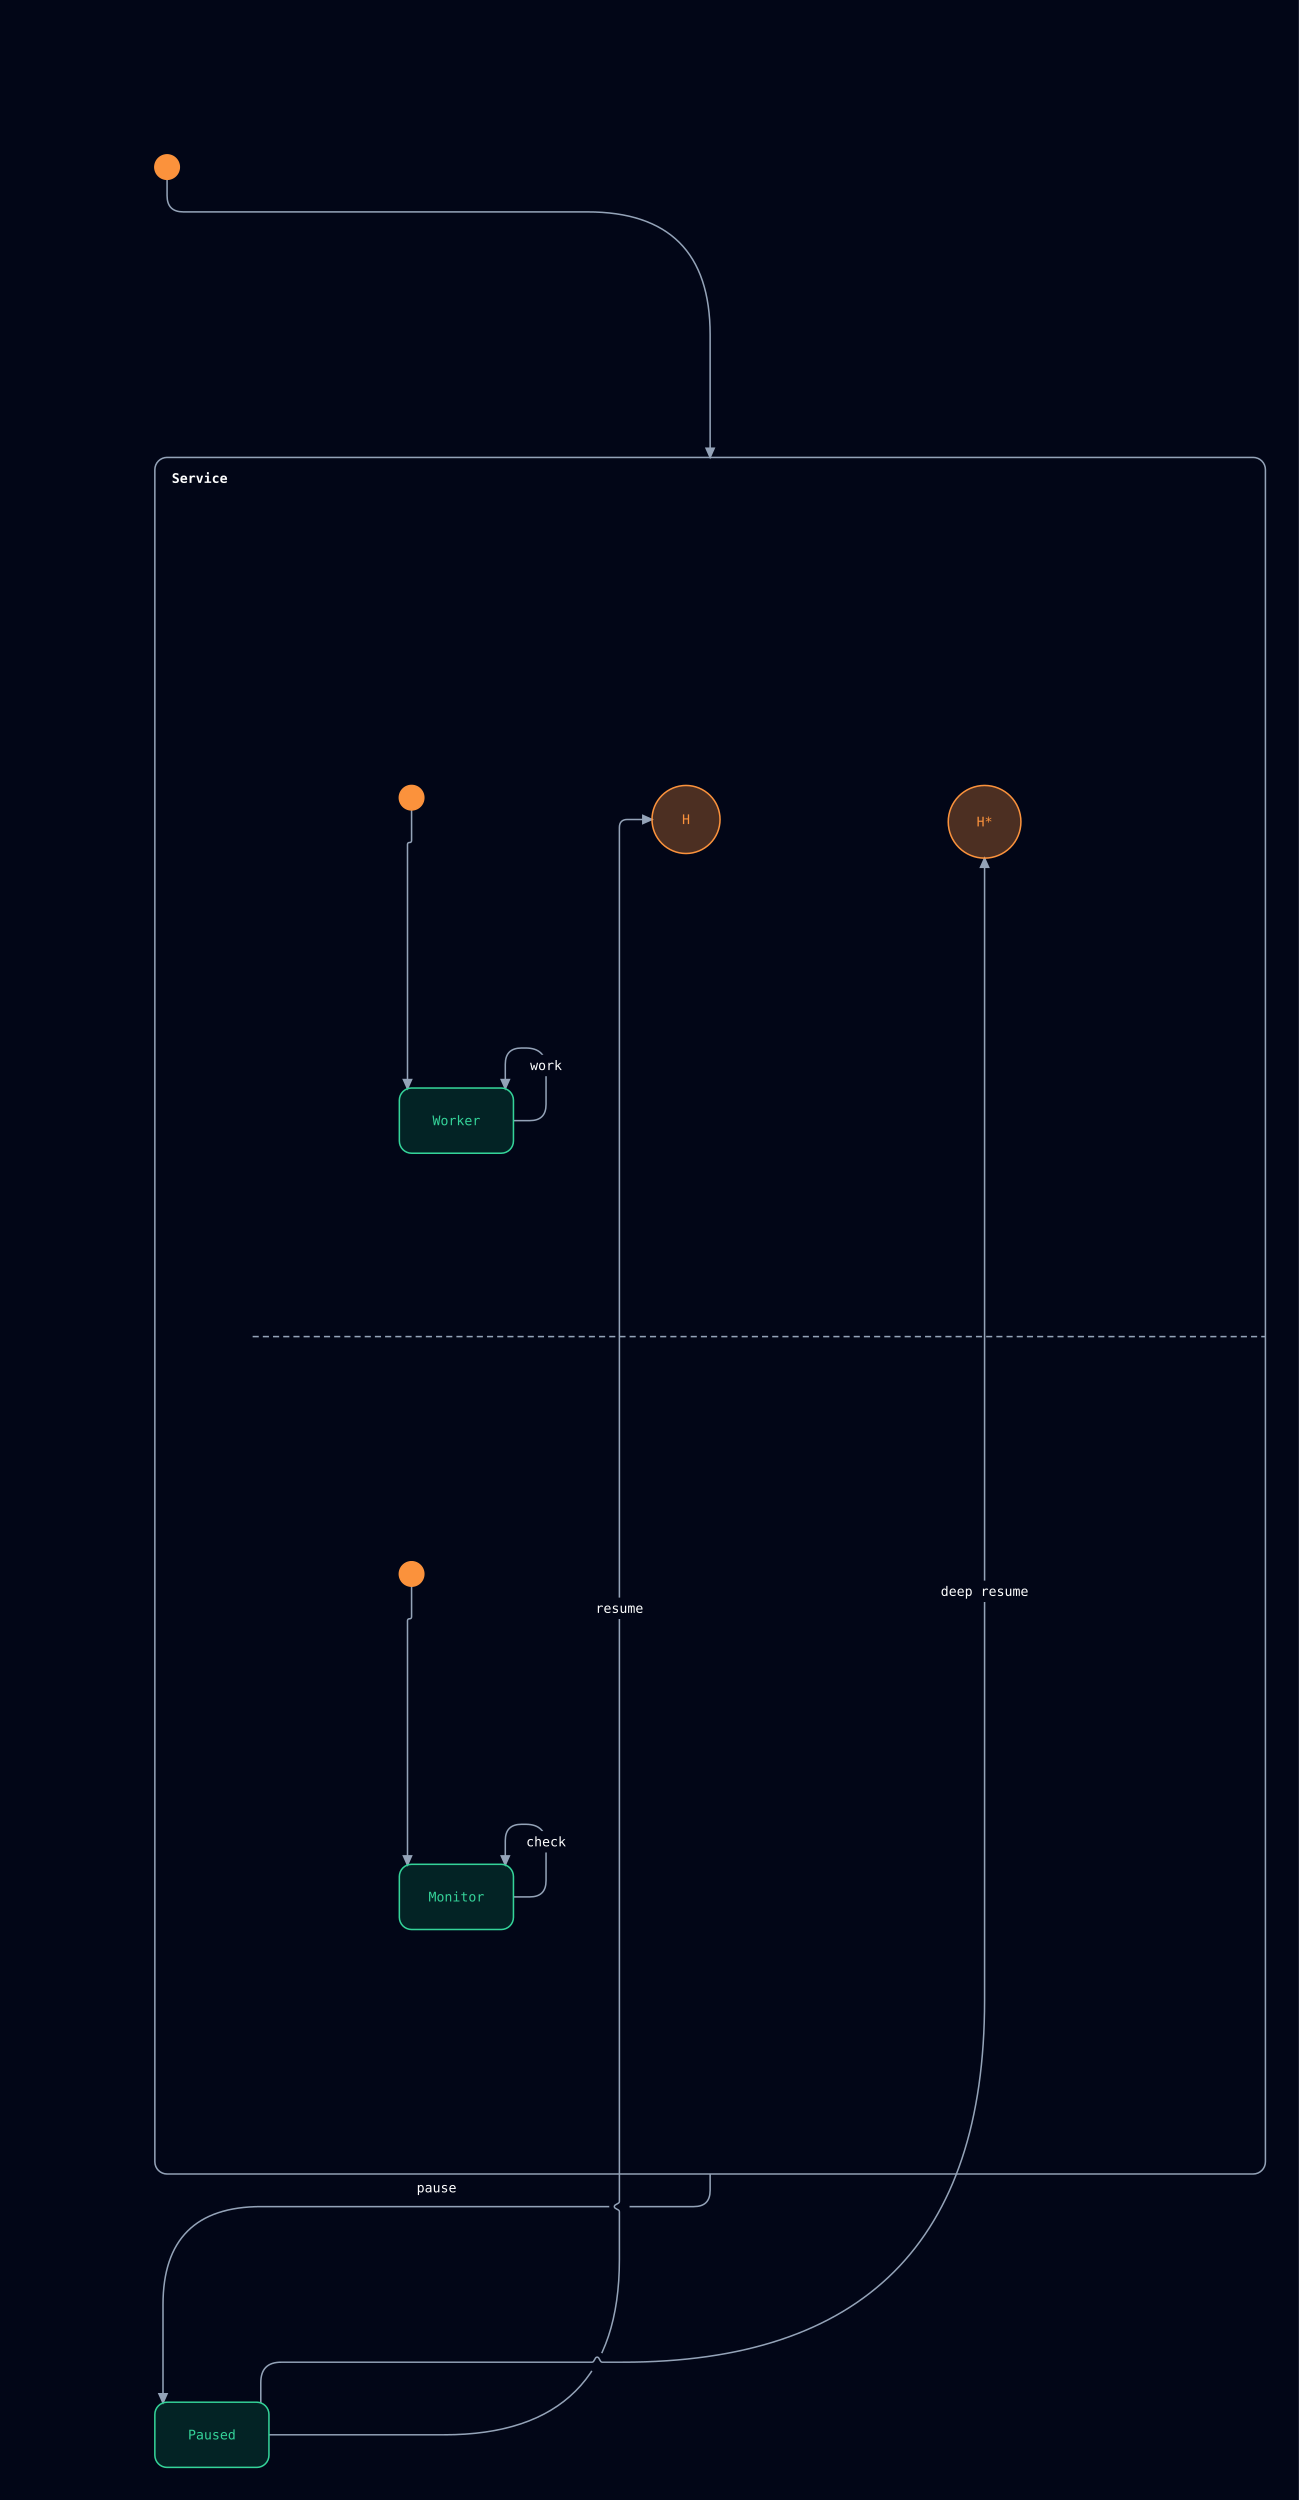
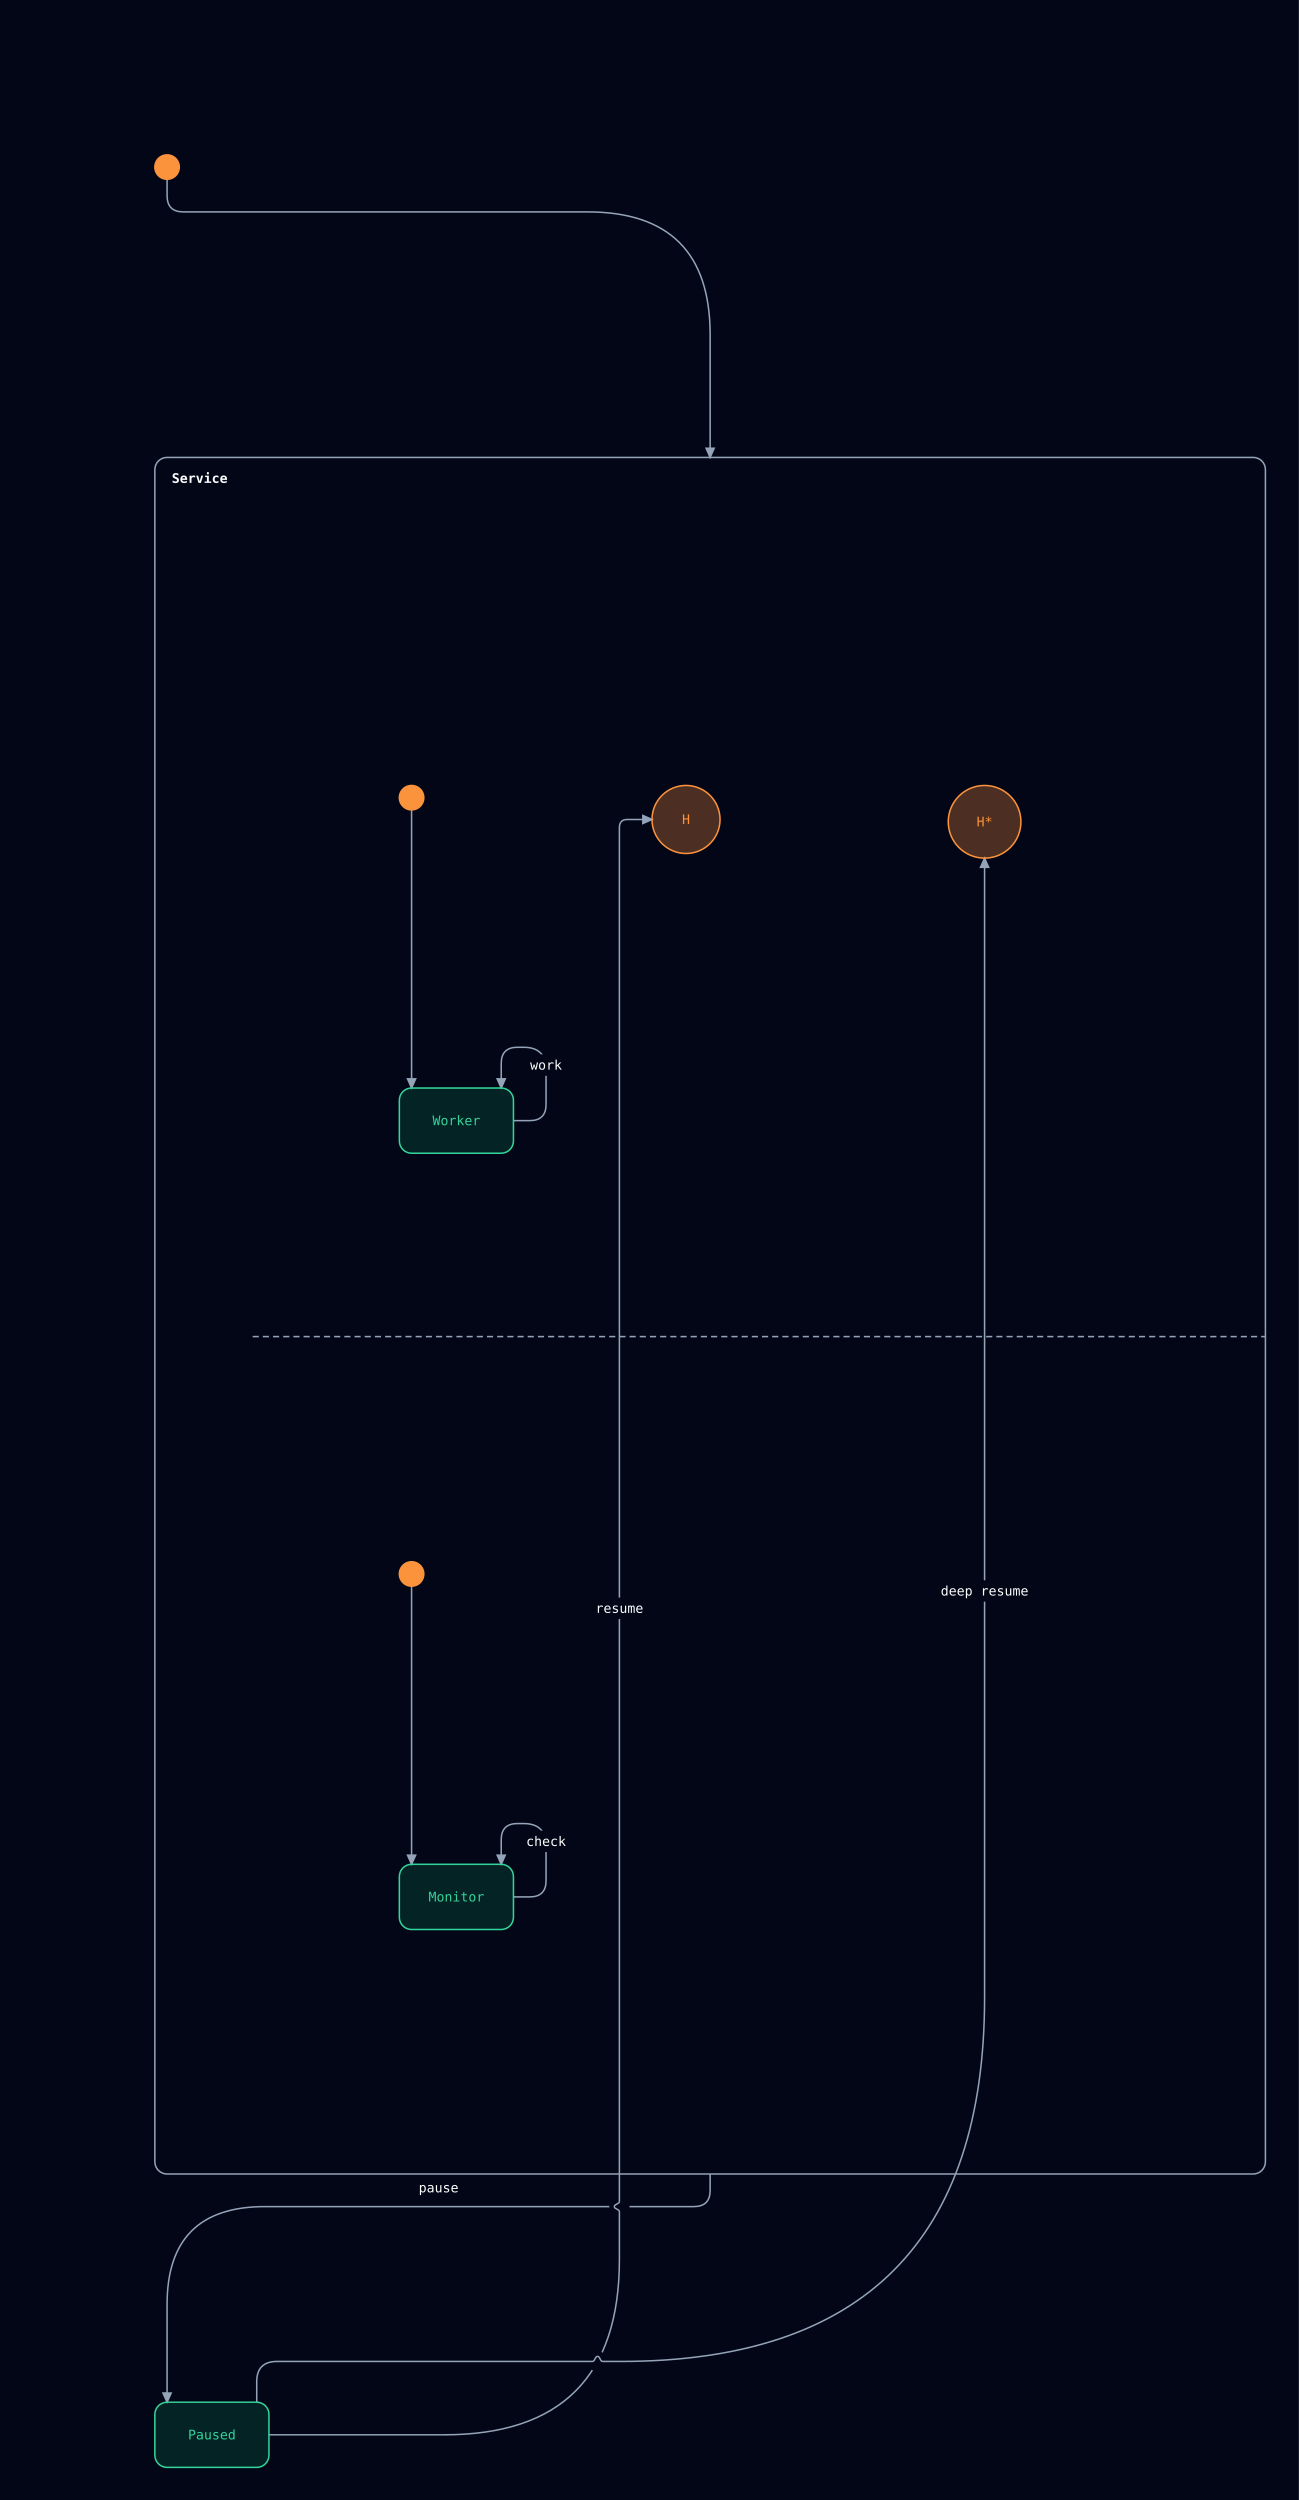
<svg xmlns="http://www.w3.org/2000/svg" viewBox="0 0 1275 2454" width="1275" height="2454" role="img" data-diagram="state" data-connector-options="{&#10;  style: Some(Curved),&#10;  crossing: Bridge,&#10;  minimum_approach: 24,&#10;  corner_radius: 8,&#10;  bridge_radius: 5,&#10;  style_supplied_bpmn: false,&#10;  limits: {&#10;    candidates: 2000000,&#10;    subdivisions: 200000,&#10;    segments: 100000,&#10;    crossings: 10000,&#10;    output_units: 16777216,&#10;  },&#10;}" id="sl-u-73-74-61-74-65-2d-70-6c-61-6e-74-75-6d-6c-2d-68-69-73-74-6f-72-79-2d-63-75-72-76-65-64-2d-64-61-72-6b-diagram">
  <defs>
    <marker id="sl-u-73-74-61-74-65-2d-70-6c-61-6e-74-75-6d-6c-2d-68-69-73-74-6f-72-79-2d-63-75-72-76-65-64-2d-64-61-72-6b-sl-arrow" viewBox="-10 -6 16 12" refX="0" refY="0" markerWidth="16" markerHeight="12" markerUnits="userSpaceOnUse" orient="auto-start-reverse">
      <path d="M-9 -4 L0 0 L-9 4 Z" fill="#94a3b8" stroke="#94a3b8" stroke-width="1.5" />
    </marker>
    <marker id="sl-u-73-74-61-74-65-2d-70-6c-61-6e-74-75-6d-6c-2d-68-69-73-74-6f-72-79-2d-63-75-72-76-65-64-2d-64-61-72-6b-sl-circle" viewBox="-10 -6 16 12" refX="0" refY="0" markerWidth="16" markerHeight="12" markerUnits="userSpaceOnUse" orient="auto-start-reverse">
      <path d="M-4 0 A4 4 0 1 0 4 0 A4 4 0 1 0 -4 0 Z" fill="#94a3b8" stroke="#94a3b8" stroke-width="1.5" />
    </marker>
    <marker id="sl-u-73-74-61-74-65-2d-70-6c-61-6e-74-75-6d-6c-2d-68-69-73-74-6f-72-79-2d-63-75-72-76-65-64-2d-64-61-72-6b-sl-cross" viewBox="-10 -6 16 12" refX="0" refY="0" markerWidth="16" markerHeight="12" markerUnits="userSpaceOnUse" orient="auto-start-reverse">
      <path d="M-4 -4 L4 4 M-4 4 L4 -4" fill="none" stroke="#94a3b8" stroke-width="1.5" />
    </marker>
  </defs>
  <rect class="bg" x="0" y="0" width="1275" height="2454" fill="#020617" />
  <g class="state-backgrounds">
    <g class="state-group" data-state-id="root">
      <rect class="state-bounds" x="0" y="0" width="1275" height="2454" fill="none" stroke="none" />
    </g>
    <g class="state-group" data-state-id="Service" data-shape="rect" data-expanded="true" data-parent="root" data-role="Composite">
      <rect class="state-bounds" x="152" y="449" width="1090.134" height="1685" fill="none" stroke="none" pointer-events="none" aria-hidden="true" />
      <path class="state-outline" d="M1230.134 449 L1232.475 449.231 L1234.726 449.913 L1236.8 451.022 L1238.619 452.515 L1240.111 454.333 L1241.22 456.408 L1241.903 458.659 L1242.134 461 L1242.134 2122 L1241.903 2124.341 L1241.22 2126.592 L1240.111 2128.667 L1238.619 2130.485 L1236.8 2131.978 L1234.726 2133.087 L1232.475 2133.769 L1230.134 2134 L164 2134 L161.659 2133.769 L159.408 2133.087 L157.333 2131.978 L155.515 2130.485 L154.022 2128.667 L152.913 2126.592 L152.231 2124.341 L152 2122 L152 461 L152.231 458.659 L152.913 456.408 L154.022 454.333 L155.515 452.515 L157.333 451.022 L159.408 449.913 L161.659 449.231 L164 449 Z" fill="#020617" stroke="#94a3b8" stroke-width="1.5" />
      <text class="state-label" data-label-owner="Service" x="196" y="474" text-anchor="middle" font-family="'JetBrains Mono', ui-monospace, SFMono-Regular, Menlo, Consolas, 'DejaVu Sans Mono', 'Liberation Mono', monospace" font-size="13" font-weight="700" fill="#ffffff">
        <tspan x="196" y="474">Service</tspan>
      </text>
    </g>
    <g class="state-group" data-state-id="Service::region0" data-shape="rect" data-expanded="true" data-parent="Service">
      <rect class="state-bounds" x="272" y="610" width="850.134" height="642" fill="none" stroke="none" pointer-events="none" aria-hidden="true" />
      <path class="state-outline" d="" fill="none" stroke="#94a3b8" stroke-width="1.5" stroke-dasharray="6 4" />
    </g>
    <g class="state-group" data-state-id="Service.CONC1::region0" data-shape="rect" data-expanded="true" data-parent="Service">
      <rect class="state-bounds" x="272" y="1372" width="352" height="642" fill="none" stroke="none" pointer-events="none" aria-hidden="true" />
      <path class="state-outline" d="M248 1312 L1242.134 1312" fill="none" stroke="#94a3b8" stroke-width="1.5" stroke-dasharray="6 4" />
    </g>
  </g>
  <g class="state-connections">
    <g class="state-connection" data-state-id="transition/2" data-source="Service.*start*Service" data-target="Service.Worker" data-display-source="Service.*start*Service" data-display-target="Service.Worker">
-       <path class="state-connector" d="M404 795 L404 825 C404 826.333 403.333 827 402 827 L402 827 C400.667 827 400 827.667 400 829 L400 1068.734" fill="none" stroke="#94a3b8" stroke-width="1.5" marker-end="url(#sl-u-73-74-61-74-65-2d-70-6c-61-6e-74-75-6d-6c-2d-68-69-73-74-6f-72-79-2d-63-75-72-76-65-64-2d-64-61-72-6b-sl-arrow)" data-connector-id="transition/2" data-connector-source="Service.*start*Service" data-connector-target="Service.Worker" data-connector-route="M404 795 L404 827 L400 827 L400 1068.734" data-connector-key="0" />
+       <path class="state-connector" d="M404 795 L404 1068" fill="none" stroke="#94a3b8" stroke-width="1.5" marker-end="url(#sl-u-73-74-61-74-65-2d-70-6c-61-6e-74-75-6d-6c-2d-68-69-73-74-6f-72-79-2d-63-75-72-76-65-64-2d-64-61-72-6b-sl-arrow)" data-connector-id="transition/2" data-connector-source="Service.*start*Service" data-connector-target="Service.Worker" data-connector-route="M404 795 L404 1068" data-connector-key="0" />
    </g>
    <g class="state-connection" data-state-id="transition/3" data-source="Service.Worker" data-target="Service.Worker" data-display-source="Service.Worker" data-display-target="Service.Worker">
-       <path class="state-connector" d="M504 1100 L520 1100 C530.667 1100 536 1094.667 536 1084 L536 1048.734 C536 1035.401 529.333 1028.734 516 1028.734 L512 1028.734 C501.333 1028.734 496 1034.067 496 1044.734 L496 1068.734" fill="none" stroke="#94a3b8" stroke-width="1.5" marker-end="url(#sl-u-73-74-61-74-65-2d-70-6c-61-6e-74-75-6d-6c-2d-68-69-73-74-6f-72-79-2d-63-75-72-76-65-64-2d-64-61-72-6b-sl-arrow)" data-connector-id="transition/3" data-connector-source="Service.Worker" data-connector-target="Service.Worker" data-connector-route="M504 1100 L536 1100 L536 1028.734 L496 1028.734 L496 1068.734" data-connector-key="1" />
-       <rect x="516" y="1035.367" width="40" height="21" rx="3" fill="#020617" />
-       <text class="state-label" data-label-owner="transition/3" x="536" y="1050.367" text-anchor="middle" font-family="'JetBrains Mono', ui-monospace, SFMono-Regular, Menlo, Consolas, 'DejaVu Sans Mono', 'Liberation Mono', monospace" font-size="13" font-weight="400" fill="#ffffff">
-         <tspan x="536" y="1050.367">work</tspan>
+       <path class="state-connector" d="M504 1100 L520 1100 C530.667 1100 536 1094.667 536 1084 L536 1050 C536 1035.333 528.667 1028 514 1028 L508 1028 C497.333 1028 492 1033.333 492 1044 L492 1068" fill="none" stroke="#94a3b8" stroke-width="1.5" marker-end="url(#sl-u-73-74-61-74-65-2d-70-6c-61-6e-74-75-6d-6c-2d-68-69-73-74-6f-72-79-2d-63-75-72-76-65-64-2d-64-61-72-6b-sl-arrow)" data-connector-id="transition/3" data-connector-source="Service.Worker" data-connector-target="Service.Worker" data-connector-route="M504 1100 L536 1100 L536 1028 L492 1028 L492 1068" data-connector-key="1" />
+       <rect x="516" y="1035" width="40" height="21" rx="3" fill="#020617" />
+       <text class="state-label" data-label-owner="transition/3" x="536" y="1050" text-anchor="middle" font-family="'JetBrains Mono', ui-monospace, SFMono-Regular, Menlo, Consolas, 'DejaVu Sans Mono', 'Liberation Mono', monospace" font-size="13" font-weight="400" fill="#ffffff">
+         <tspan x="536" y="1050">work</tspan>
      </text>
    </g>
    <g class="state-connection" data-state-id="transition/6" data-source="Service.CONC1.*start*CONC1" data-target="Service.CONC1.Monitor" data-display-source="Service.CONC1.*start*CONC1" data-display-target="Service.CONC1.Monitor">
-       <path class="state-connector" d="M404 1557 L404 1587 C404 1588.333 403.333 1589 402 1589 L402 1589 C400.667 1589 400 1589.667 400 1591 L400 1830.734" fill="none" stroke="#94a3b8" stroke-width="1.5" marker-end="url(#sl-u-73-74-61-74-65-2d-70-6c-61-6e-74-75-6d-6c-2d-68-69-73-74-6f-72-79-2d-63-75-72-76-65-64-2d-64-61-72-6b-sl-arrow)" data-connector-id="transition/6" data-connector-source="Service.CONC1.*start*CONC1" data-connector-target="Service.CONC1.Monitor" data-connector-route="M404 1557 L404 1589 L400 1589 L400 1830.734" data-connector-key="2" />
+       <path class="state-connector" d="M404 1557 L404 1830" fill="none" stroke="#94a3b8" stroke-width="1.5" marker-end="url(#sl-u-73-74-61-74-65-2d-70-6c-61-6e-74-75-6d-6c-2d-68-69-73-74-6f-72-79-2d-63-75-72-76-65-64-2d-64-61-72-6b-sl-arrow)" data-connector-id="transition/6" data-connector-source="Service.CONC1.*start*CONC1" data-connector-target="Service.CONC1.Monitor" data-connector-route="M404 1557 L404 1830" data-connector-key="2" />
    </g>
    <g class="state-connection" data-state-id="transition/7" data-source="Service.CONC1.Monitor" data-target="Service.CONC1.Monitor" data-display-source="Service.CONC1.Monitor" data-display-target="Service.CONC1.Monitor">
-       <path class="state-connector" d="M504 1862 L520 1862 C530.667 1862 536 1856.667 536 1846 L536 1810.734 C536 1797.401 529.333 1790.734 516 1790.734 L512 1790.734 C501.333 1790.734 496 1796.067 496 1806.734 L496 1830.734" fill="none" stroke="#94a3b8" stroke-width="1.5" marker-end="url(#sl-u-73-74-61-74-65-2d-70-6c-61-6e-74-75-6d-6c-2d-68-69-73-74-6f-72-79-2d-63-75-72-76-65-64-2d-64-61-72-6b-sl-arrow)" data-connector-id="transition/7" data-connector-source="Service.CONC1.Monitor" data-connector-target="Service.CONC1.Monitor" data-connector-route="M504 1862 L536 1862 L536 1790.734 L496 1790.734 L496 1830.734" data-connector-key="3" />
-       <rect x="512" y="1797.367" width="48" height="21" rx="3" fill="#020617" />
-       <text class="state-label" data-label-owner="transition/7" x="536" y="1812.367" text-anchor="middle" font-family="'JetBrains Mono', ui-monospace, SFMono-Regular, Menlo, Consolas, 'DejaVu Sans Mono', 'Liberation Mono', monospace" font-size="13" font-weight="400" fill="#ffffff">
-         <tspan x="536" y="1812.367">check</tspan>
+       <path class="state-connector" d="M504 1862 L520 1862 C530.667 1862 536 1856.667 536 1846 L536 1812 C536 1797.333 528.667 1790 514 1790 L508 1790 C497.333 1790 492 1795.333 492 1806 L492 1830" fill="none" stroke="#94a3b8" stroke-width="1.5" marker-end="url(#sl-u-73-74-61-74-65-2d-70-6c-61-6e-74-75-6d-6c-2d-68-69-73-74-6f-72-79-2d-63-75-72-76-65-64-2d-64-61-72-6b-sl-arrow)" data-connector-id="transition/7" data-connector-source="Service.CONC1.Monitor" data-connector-target="Service.CONC1.Monitor" data-connector-route="M504 1862 L536 1862 L536 1790 L492 1790 L492 1830" data-connector-key="3" />
+       <rect x="512" y="1797" width="48" height="21" rx="3" fill="#020617" />
+       <text class="state-label" data-label-owner="transition/7" x="536" y="1812" text-anchor="middle" font-family="'JetBrains Mono', ui-monospace, SFMono-Regular, Menlo, Consolas, 'DejaVu Sans Mono', 'Liberation Mono', monospace" font-size="13" font-weight="400" fill="#ffffff">
+         <tspan x="536" y="1812">check</tspan>
      </text>
    </g>
    <g class="state-connection" data-state-id="transition/10" data-source="*start*" data-target="Service" data-display-source="*start*" data-display-target="Service">
      <path class="state-connector" d="M164 176 L164 192 C164 202.667 169.333 208 180 208 L576.567 208 C656.9 208 697.067 248.167 697.067 328.5 L697.067 449" fill="none" stroke="#94a3b8" stroke-width="1.5" marker-end="url(#sl-u-73-74-61-74-65-2d-70-6c-61-6e-74-75-6d-6c-2d-68-69-73-74-6f-72-79-2d-63-75-72-76-65-64-2d-64-61-72-6b-sl-arrow)" data-connector-id="transition/10" data-connector-source="*start*" data-connector-target="Service" data-connector-route="M164 176 L164 208 L697.067 208 L697.067 449" data-connector-key="4" />
    </g>
    <g class="state-connection" data-state-id="transition/11" data-source="Service" data-target="Paused" data-display-source="Service" data-display-target="Paused">
-       <path class="state-connector" d="M697.067 2134 L697.067 2150 C697.067 2160.667 691.734 2166 681.067 2166 L256.367 2166 C192.122 2166 160 2198.122 160 2262.367 L160 2358.734" fill="none" stroke="#94a3b8" stroke-width="1.5" marker-end="url(#sl-u-73-74-61-74-65-2d-70-6c-61-6e-74-75-6d-6c-2d-68-69-73-74-6f-72-79-2d-63-75-72-76-65-64-2d-64-61-72-6b-sl-arrow)" data-connector-id="transition/11" data-connector-source="Service" data-connector-target="Paused" data-connector-route="M697.067 2134 L697.067 2166 L160 2166 L160 2358.734" data-connector-key="5" mask="url(#sl-u-73-74-61-74-65-2d-70-6c-61-6e-74-75-6d-6c-2d-68-69-73-74-6f-72-79-2d-63-75-72-76-65-64-2d-64-61-72-6b-connector-underpass-5)" />
-       <rect x="404.533" y="2137" width="48" height="21" rx="3" fill="#020617" />
-       <text class="state-label" data-label-owner="transition/11" x="428.533" y="2152" text-anchor="middle" font-family="'JetBrains Mono', ui-monospace, SFMono-Regular, Menlo, Consolas, 'DejaVu Sans Mono', 'Liberation Mono', monospace" font-size="13" font-weight="400" fill="#ffffff">
-         <tspan x="428.533" y="2152">pause</tspan>
+       <path class="state-connector" d="M697.067 2134 L697.067 2150 C697.067 2160.667 691.734 2166 681.067 2166 L260 2166 C196 2166 164 2198 164 2262 L164 2358" fill="none" stroke="#94a3b8" stroke-width="1.5" marker-end="url(#sl-u-73-74-61-74-65-2d-70-6c-61-6e-74-75-6d-6c-2d-68-69-73-74-6f-72-79-2d-63-75-72-76-65-64-2d-64-61-72-6b-sl-arrow)" data-connector-id="transition/11" data-connector-source="Service" data-connector-target="Paused" data-connector-route="M697.067 2134 L697.067 2166 L164 2166 L164 2358" data-connector-key="5" mask="url(#sl-u-73-74-61-74-65-2d-70-6c-61-6e-74-75-6d-6c-2d-68-69-73-74-6f-72-79-2d-63-75-72-76-65-64-2d-64-61-72-6b-connector-underpass-5)" />
+       <rect x="406.533" y="2137" width="48" height="21" rx="3" fill="#020617" />
+       <text class="state-label" data-label-owner="transition/11" x="430.533" y="2152" text-anchor="middle" font-family="'JetBrains Mono', ui-monospace, SFMono-Regular, Menlo, Consolas, 'DejaVu Sans Mono', 'Liberation Mono', monospace" font-size="13" font-weight="400" fill="#ffffff">
+         <tspan x="430.533" y="2152">pause</tspan>
      </text>
    </g>
    <g class="state-connection" data-state-id="transition/12" data-source="Paused" data-target="Service.*historical*Service" data-display-source="Paused" data-display-target="Service.*historical*Service">
      <path class="state-connector" d="M264 2390 L436 2390 C550.667 2390 608 2332.667 608 2218 L608 2171 C608 2168.5 603 2168.5 603 2166 C603 2163.5 608 2163.5 608 2161 L608 812.394 C608 807.061 610.667 804.394 616 804.394 L640 804.394" fill="none" stroke="#94a3b8" stroke-width="1.5" marker-end="url(#sl-u-73-74-61-74-65-2d-70-6c-61-6e-74-75-6d-6c-2d-68-69-73-74-6f-72-79-2d-63-75-72-76-65-64-2d-64-61-72-6b-sl-arrow)" data-connector-id="transition/12" data-connector-source="Paused" data-connector-target="Service.*historical*Service" data-connector-route="M264 2390 L608 2390 L608 804.394 L640 804.394" data-connector-key="6" mask="url(#sl-u-73-74-61-74-65-2d-70-6c-61-6e-74-75-6d-6c-2d-68-69-73-74-6f-72-79-2d-63-75-72-76-65-64-2d-64-61-72-6b-connector-underpass-6)" />
      <rect x="580" y="1568.197" width="56" height="21" rx="3" fill="#020617" />
      <text class="state-label" data-label-owner="transition/12" x="608" y="1583.197" text-anchor="middle" font-family="'JetBrains Mono', ui-monospace, SFMono-Regular, Menlo, Consolas, 'DejaVu Sans Mono', 'Liberation Mono', monospace" font-size="13" font-weight="400" fill="#ffffff">
        <tspan x="608" y="1583.197">resume</tspan>
      </text>
    </g>
    <g class="state-connection" data-state-id="transition/13" data-source="Paused" data-target="Service.*deephistory*Service" data-display-source="Paused" data-display-target="Service.*deephistory*Service">
-       <path class="state-connector" d="M256 2358.734 L256 2338.734 C256 2325.401 262.667 2318.734 276 2318.734 L581.153 2318.734 C583.653 2318.734 583.653 2313.734 586.153 2313.734 C588.653 2313.734 588.653 2318.734 591.153 2318.734 L611.231 2318.734 C848.051 2318.734 966.461 2200.324 966.461 1963.503 L966.461 842.345" fill="none" stroke="#94a3b8" stroke-width="1.5" marker-end="url(#sl-u-73-74-61-74-65-2d-70-6c-61-6e-74-75-6d-6c-2d-68-69-73-74-6f-72-79-2d-63-75-72-76-65-64-2d-64-61-72-6b-sl-arrow)" data-connector-id="transition/13" data-connector-source="Paused" data-connector-target="Service.*deephistory*Service" data-connector-route="M256 2358.734 L256 2318.734 L966.461 2318.734 L966.461 842.345" data-connector-key="7" />
-       <rect x="918.461" y="1551.54" width="96" height="21" rx="3" fill="#020617" />
-       <text class="state-label" data-label-owner="transition/13" x="966.461" y="1566.54" text-anchor="middle" font-family="'JetBrains Mono', ui-monospace, SFMono-Regular, Menlo, Consolas, 'DejaVu Sans Mono', 'Liberation Mono', monospace" font-size="13" font-weight="400" fill="#ffffff">
-         <tspan x="966.461" y="1566.54">deep resume</tspan>
+       <path class="state-connector" d="M252 2358 L252 2338 C252 2324.667 258.667 2318 272 2318 L581.551 2318 C584.051 2318 584.051 2313 586.551 2313 C589.051 2313 589.051 2318 591.551 2318 L609.231 2318 C847.384 2318 966.461 2198.923 966.461 1960.769 L966.461 842.345" fill="none" stroke="#94a3b8" stroke-width="1.5" marker-end="url(#sl-u-73-74-61-74-65-2d-70-6c-61-6e-74-75-6d-6c-2d-68-69-73-74-6f-72-79-2d-63-75-72-76-65-64-2d-64-61-72-6b-sl-arrow)" data-connector-id="transition/13" data-connector-source="Paused" data-connector-target="Service.*deephistory*Service" data-connector-route="M252 2358 L252 2318 L966.461 2318 L966.461 842.345" data-connector-key="7" />
+       <rect x="918.461" y="1551.173" width="96" height="21" rx="3" fill="#020617" />
+       <text class="state-label" data-label-owner="transition/13" x="966.461" y="1566.173" text-anchor="middle" font-family="'JetBrains Mono', ui-monospace, SFMono-Regular, Menlo, Consolas, 'DejaVu Sans Mono', 'Liberation Mono', monospace" font-size="13" font-weight="400" fill="#ffffff">
+         <tspan x="966.461" y="1566.173">deep resume</tspan>
      </text>
    </g>
  </g>
  <g class="state-nodes">
    <g class="state-node" data-state-id="Service.Worker" data-shape="rounded" data-expanded="true" data-parent="Service::region0" data-role="Simple">
      <rect class="state-bounds" x="392" y="1068" width="112" height="64" fill="none" stroke="none" pointer-events="none" aria-hidden="true" />
      <path class="state-outline" d="M492 1068 L494.341 1068.231 L496.592 1068.913 L498.667 1070.022 L500.485 1071.515 L501.978 1073.333 L503.087 1075.408 L503.769 1077.659 L504 1080 L504 1120 L503.769 1122.341 L503.087 1124.592 L501.978 1126.667 L500.485 1128.485 L498.667 1129.978 L496.592 1131.087 L494.341 1131.769 L492 1132 L404 1132 L401.659 1131.769 L399.408 1131.087 L397.333 1129.978 L395.515 1128.485 L394.022 1126.667 L392.913 1124.592 L392.231 1122.341 L392 1120 L392 1080 L392.231 1077.659 L392.913 1075.408 L394.022 1073.333 L395.515 1071.515 L397.333 1070.022 L399.408 1068.913 L401.659 1068.231 L404 1068 Z" fill="rgba(6, 78, 59, 0.4)" stroke="#34d399" stroke-width="1.5" />
      <text class="state-label" data-label-owner="Service.Worker" x="448" y="1104.5" text-anchor="middle" font-family="'JetBrains Mono', ui-monospace, SFMono-Regular, Menlo, Consolas, 'DejaVu Sans Mono', 'Liberation Mono', monospace" font-size="13" font-weight="400" fill="#34d399">
        <tspan x="448" y="1104.5">Worker</tspan>
      </text>
    </g>
    <g class="state-node" data-state-id="Service.*start*Service" data-shape="f-circ" data-expanded="true" data-parent="Service::region0" data-role="Initial">
      <rect class="state-bounds" x="392" y="771" width="24" height="73" fill="none" stroke="none" pointer-events="none" aria-hidden="true" />
      <path class="state-outline" d="M416 783 L415.942 784.176 L415.769 785.341 L415.483 786.483 L415.087 787.592 L414.583 788.657 L413.978 789.667 L413.276 790.613 L412.485 791.485 L411.613 792.276 L410.667 792.978 L409.657 793.583 L408.592 794.087 L407.483 794.483 L406.341 794.769 L405.176 794.942 L404 795 L402.824 794.942 L401.659 794.769 L400.517 794.483 L399.408 794.087 L398.343 793.583 L397.333 792.978 L396.387 792.276 L395.515 791.485 L394.724 790.613 L394.022 789.667 L393.417 788.657 L392.913 787.592 L392.517 786.483 L392.231 785.341 L392.058 784.176 L392 783 L392.058 781.824 L392.231 780.659 L392.517 779.517 L392.913 778.408 L393.417 777.343 L394.022 776.333 L394.724 775.387 L395.515 774.515 L396.387 773.724 L397.333 773.022 L398.343 772.417 L399.408 771.913 L400.517 771.517 L401.659 771.231 L402.824 771.058 L404 771 L405.176 771.058 L406.341 771.231 L407.483 771.517 L408.592 771.913 L409.657 772.417 L410.667 773.022 L411.613 773.724 L412.485 774.515 L413.276 775.387 L413.978 776.333 L414.583 777.343 L415.087 778.408 L415.483 779.517 L415.769 780.659 L415.942 781.824 L416 783 Z" fill="#fb923c" stroke="#fb923c" stroke-width="1.5" />
    </g>
    <g class="state-node" data-state-id="Service.CONC1.Monitor" data-shape="rounded" data-expanded="true" data-parent="Service.CONC1::region0" data-role="Simple">
      <rect class="state-bounds" x="392" y="1830" width="112" height="64" fill="none" stroke="none" pointer-events="none" aria-hidden="true" />
      <path class="state-outline" d="M492 1830 L494.341 1830.231 L496.592 1830.913 L498.667 1832.022 L500.485 1833.515 L501.978 1835.333 L503.087 1837.408 L503.769 1839.659 L504 1842 L504 1882 L503.769 1884.341 L503.087 1886.592 L501.978 1888.667 L500.485 1890.485 L498.667 1891.978 L496.592 1893.087 L494.341 1893.769 L492 1894 L404 1894 L401.659 1893.769 L399.408 1893.087 L397.333 1891.978 L395.515 1890.485 L394.022 1888.667 L392.913 1886.592 L392.231 1884.341 L392 1882 L392 1842 L392.231 1839.659 L392.913 1837.408 L394.022 1835.333 L395.515 1833.515 L397.333 1832.022 L399.408 1830.913 L401.659 1830.231 L404 1830 Z" fill="rgba(6, 78, 59, 0.4)" stroke="#34d399" stroke-width="1.5" />
      <text class="state-label" data-label-owner="Service.CONC1.Monitor" x="448" y="1866.5" text-anchor="middle" font-family="'JetBrains Mono', ui-monospace, SFMono-Regular, Menlo, Consolas, 'DejaVu Sans Mono', 'Liberation Mono', monospace" font-size="13" font-weight="400" fill="#34d399">
        <tspan x="448" y="1866.5">Monitor</tspan>
      </text>
    </g>
    <g class="state-node" data-state-id="Service.CONC1.*start*CONC1" data-shape="f-circ" data-expanded="true" data-parent="Service.CONC1::region0" data-role="Initial">
      <rect class="state-bounds" x="392" y="1533" width="24" height="73" fill="none" stroke="none" pointer-events="none" aria-hidden="true" />
      <path class="state-outline" d="M416 1545 L415.942 1546.176 L415.769 1547.341 L415.483 1548.483 L415.087 1549.592 L414.583 1550.657 L413.978 1551.667 L413.276 1552.613 L412.485 1553.485 L411.613 1554.276 L410.667 1554.978 L409.657 1555.583 L408.592 1556.087 L407.483 1556.483 L406.341 1556.769 L405.176 1556.942 L404 1557 L402.824 1556.942 L401.659 1556.769 L400.517 1556.483 L399.408 1556.087 L398.343 1555.583 L397.333 1554.978 L396.387 1554.276 L395.515 1553.485 L394.724 1552.613 L394.022 1551.667 L393.417 1550.657 L392.913 1549.592 L392.517 1548.483 L392.231 1547.341 L392.058 1546.176 L392 1545 L392.058 1543.824 L392.231 1542.659 L392.517 1541.517 L392.913 1540.408 L393.417 1539.343 L394.022 1538.333 L394.724 1537.387 L395.515 1536.515 L396.387 1535.724 L397.333 1535.022 L398.343 1534.417 L399.408 1533.913 L400.517 1533.517 L401.659 1533.231 L402.824 1533.058 L404 1533 L405.176 1533.058 L406.341 1533.231 L407.483 1533.517 L408.592 1533.913 L409.657 1534.417 L410.667 1535.022 L411.613 1535.724 L412.485 1536.515 L413.276 1537.387 L413.978 1538.333 L414.583 1539.343 L415.087 1540.408 L415.483 1541.517 L415.769 1542.659 L415.942 1543.824 L416 1545 Z" fill="#fb923c" stroke="#fb923c" stroke-width="1.5" />
    </g>
    <g class="state-node" data-state-id="Paused" data-shape="rounded" data-expanded="true" data-parent="root" data-role="Simple">
      <rect class="state-bounds" x="152" y="2358" width="112" height="64" fill="none" stroke="none" pointer-events="none" aria-hidden="true" />
      <path class="state-outline" d="M252 2358 L254.341 2358.231 L256.592 2358.913 L258.667 2360.022 L260.485 2361.515 L261.978 2363.333 L263.087 2365.408 L263.769 2367.659 L264 2370 L264 2410 L263.769 2412.341 L263.087 2414.592 L261.978 2416.667 L260.485 2418.485 L258.667 2419.978 L256.592 2421.087 L254.341 2421.769 L252 2422 L164 2422 L161.659 2421.769 L159.408 2421.087 L157.333 2419.978 L155.515 2418.485 L154.022 2416.667 L152.913 2414.592 L152.231 2412.341 L152 2410 L152 2370 L152.231 2367.659 L152.913 2365.408 L154.022 2363.333 L155.515 2361.515 L157.333 2360.022 L159.408 2358.913 L161.659 2358.231 L164 2358 Z" fill="rgba(6, 78, 59, 0.4)" stroke="#34d399" stroke-width="1.5" />
      <text class="state-label" data-label-owner="Paused" x="208" y="2394.5" text-anchor="middle" font-family="'JetBrains Mono', ui-monospace, SFMono-Regular, Menlo, Consolas, 'DejaVu Sans Mono', 'Liberation Mono', monospace" font-size="13" font-weight="400" fill="#34d399">
        <tspan x="208" y="2394.5">Paused</tspan>
      </text>
    </g>
    <g class="state-node" data-state-id="*start*" data-shape="f-circ" data-expanded="true" data-parent="root" data-role="Initial">
      <rect class="state-bounds" x="152" y="152" width="24" height="73" fill="none" stroke="none" pointer-events="none" aria-hidden="true" />
      <path class="state-outline" d="M176 164 L175.942 165.176 L175.769 166.341 L175.483 167.483 L175.087 168.592 L174.583 169.657 L173.978 170.667 L173.276 171.613 L172.485 172.485 L171.613 173.276 L170.667 173.978 L169.657 174.583 L168.592 175.087 L167.483 175.483 L166.341 175.769 L165.176 175.942 L164 176 L162.824 175.942 L161.659 175.769 L160.517 175.483 L159.408 175.087 L158.343 174.583 L157.333 173.978 L156.387 173.276 L155.515 172.485 L154.724 171.613 L154.022 170.667 L153.417 169.657 L152.913 168.592 L152.517 167.483 L152.231 166.341 L152.058 165.176 L152 164 L152.058 162.824 L152.231 161.659 L152.517 160.517 L152.913 159.408 L153.417 158.343 L154.022 157.333 L154.724 156.387 L155.515 155.515 L156.387 154.724 L157.333 154.022 L158.343 153.417 L159.408 152.913 L160.517 152.517 L161.659 152.231 L162.824 152.058 L164 152 L165.176 152.058 L166.341 152.231 L167.483 152.517 L168.592 152.913 L169.657 153.417 L170.667 154.022 L171.613 154.724 L172.485 155.515 L173.276 156.387 L173.978 157.333 L174.583 158.343 L175.087 159.408 L175.483 160.517 L175.769 161.659 L175.942 162.824 L176 164 Z" fill="#fb923c" stroke="#fb923c" stroke-width="1.5" />
    </g>
    <g class="state-node" data-state-id="Service.*historical*Service" data-shape="circle" data-expanded="true" data-parent="Service::region0" data-role="ShallowHistory">
      <rect class="state-bounds" x="640" y="771" width="66.788" height="66.788" fill="none" stroke="none" pointer-events="none" aria-hidden="true" />
      <path class="state-outline" d="M706.788 804.394 L706.627 807.667 L706.147 810.909 L705.35 814.088 L704.246 817.174 L702.845 820.136 L701.16 822.947 L699.208 825.579 L697.007 828.007 L694.579 830.208 L691.947 832.16 L689.136 833.845 L686.174 835.246 L683.088 836.35 L679.909 837.147 L676.667 837.627 L673.394 837.788 L670.121 837.627 L666.879 837.147 L663.7 836.35 L660.615 835.246 L657.652 833.845 L654.841 832.16 L652.209 830.208 L649.781 828.007 L647.58 825.579 L645.628 822.947 L643.943 820.136 L642.542 817.174 L641.438 814.088 L640.642 810.909 L640.161 807.667 L640 804.394 L640.161 801.121 L640.642 797.879 L641.438 794.7 L642.542 791.615 L643.943 788.652 L645.628 785.841 L647.58 783.209 L649.781 780.781 L652.209 778.58 L654.841 776.628 L657.652 774.943 L660.615 773.542 L663.7 772.438 L666.879 771.642 L670.121 771.161 L673.394 771 L676.667 771.161 L679.909 771.642 L683.088 772.438 L686.174 773.542 L689.136 774.943 L691.947 776.628 L694.579 778.58 L697.007 780.781 L699.208 783.209 L701.16 785.841 L702.845 788.652 L704.246 791.615 L705.35 794.7 L706.147 797.879 L706.627 801.121 L706.788 804.394 Z" fill="rgba(251, 146, 60, 0.3)" stroke="#fb923c" stroke-width="1.5" />
      <text class="state-label" data-label-owner="Service.*historical*Service" x="673.394" y="808.894" text-anchor="middle" font-family="'JetBrains Mono', ui-monospace, SFMono-Regular, Menlo, Consolas, 'DejaVu Sans Mono', 'Liberation Mono', monospace" font-size="13" font-weight="400" fill="#fb923c">
        <tspan x="673.394" y="808.894">H</tspan>
      </text>
    </g>
    <g class="state-node" data-state-id="Service.*deephistory*Service" data-shape="circle" data-expanded="true" data-parent="Service::region0" data-role="DeepHistory">
      <rect class="state-bounds" x="930.788" y="771" width="71.345" height="71.345" fill="none" stroke="none" pointer-events="none" aria-hidden="true" />
      <path class="state-outline" d="M1002.134 806.673 L1001.962 810.169 L1001.448 813.632 L1000.597 817.028 L999.418 820.324 L997.921 823.489 L996.122 826.491 L994.036 829.303 L991.685 831.897 L989.091 834.248 L986.28 836.333 L983.277 838.133 L980.112 839.63 L976.816 840.809 L973.42 841.66 L969.957 842.173 L966.461 842.345 L962.964 842.173 L959.502 841.66 L956.106 840.809 L952.81 839.63 L949.645 838.133 L946.642 836.333 L943.83 834.248 L941.237 831.897 L938.886 829.303 L936.8 826.491 L935 823.489 L933.504 820.324 L932.324 817.028 L931.474 813.632 L930.96 810.169 L930.788 806.673 L930.96 803.176 L931.474 799.713 L932.324 796.317 L933.504 793.021 L935 789.857 L936.8 786.854 L938.886 784.042 L941.237 781.448 L943.83 779.097 L946.642 777.012 L949.645 775.212 L952.81 773.715 L956.106 772.536 L959.502 771.685 L962.964 771.172 L966.461 771 L969.957 771.172 L973.42 771.685 L976.816 772.536 L980.112 773.715 L983.277 775.212 L986.28 777.012 L989.091 779.097 L991.685 781.448 L994.036 784.042 L996.122 786.854 L997.921 789.857 L999.418 793.021 L1000.597 796.317 L1001.448 799.713 L1001.962 803.176 L1002.134 806.673 Z" fill="rgba(251, 146, 60, 0.3)" stroke="#fb923c" stroke-width="1.5" />
      <text class="state-label" data-label-owner="Service.*deephistory*Service" x="966.461" y="811.173" text-anchor="middle" font-family="'JetBrains Mono', ui-monospace, SFMono-Regular, Menlo, Consolas, 'DejaVu Sans Mono', 'Liberation Mono', monospace" font-size="13" font-weight="400" fill="#fb923c">
        <tspan x="966.461" y="811.173">H*</tspan>
      </text>
    </g>
  </g>
  <defs>
    <mask id="sl-u-73-74-61-74-65-2d-70-6c-61-6e-74-75-6d-6c-2d-68-69-73-74-6f-72-79-2d-63-75-72-76-65-64-2d-64-61-72-6b-connector-underpass-5" maskUnits="userSpaceOnUse" x="0" y="0" width="1275" height="2454">
      <rect x="0" y="0" width="1275" height="2454" fill="white" />
      <circle cx="608" cy="2166" r="10" fill="black" />
    </mask>
    <mask id="sl-u-73-74-61-74-65-2d-70-6c-61-6e-74-75-6d-6c-2d-68-69-73-74-6f-72-79-2d-63-75-72-76-65-64-2d-64-61-72-6b-connector-underpass-6" maskUnits="userSpaceOnUse" x="0" y="0" width="1275" height="2454">
      <rect x="0" y="0" width="1275" height="2454" fill="white" />
-       <circle cx="586.153" cy="2318.734" r="10" fill="black" />
+       <circle cx="586.551" cy="2318" r="10" fill="black" />
    </mask>
  </defs>
</svg>
